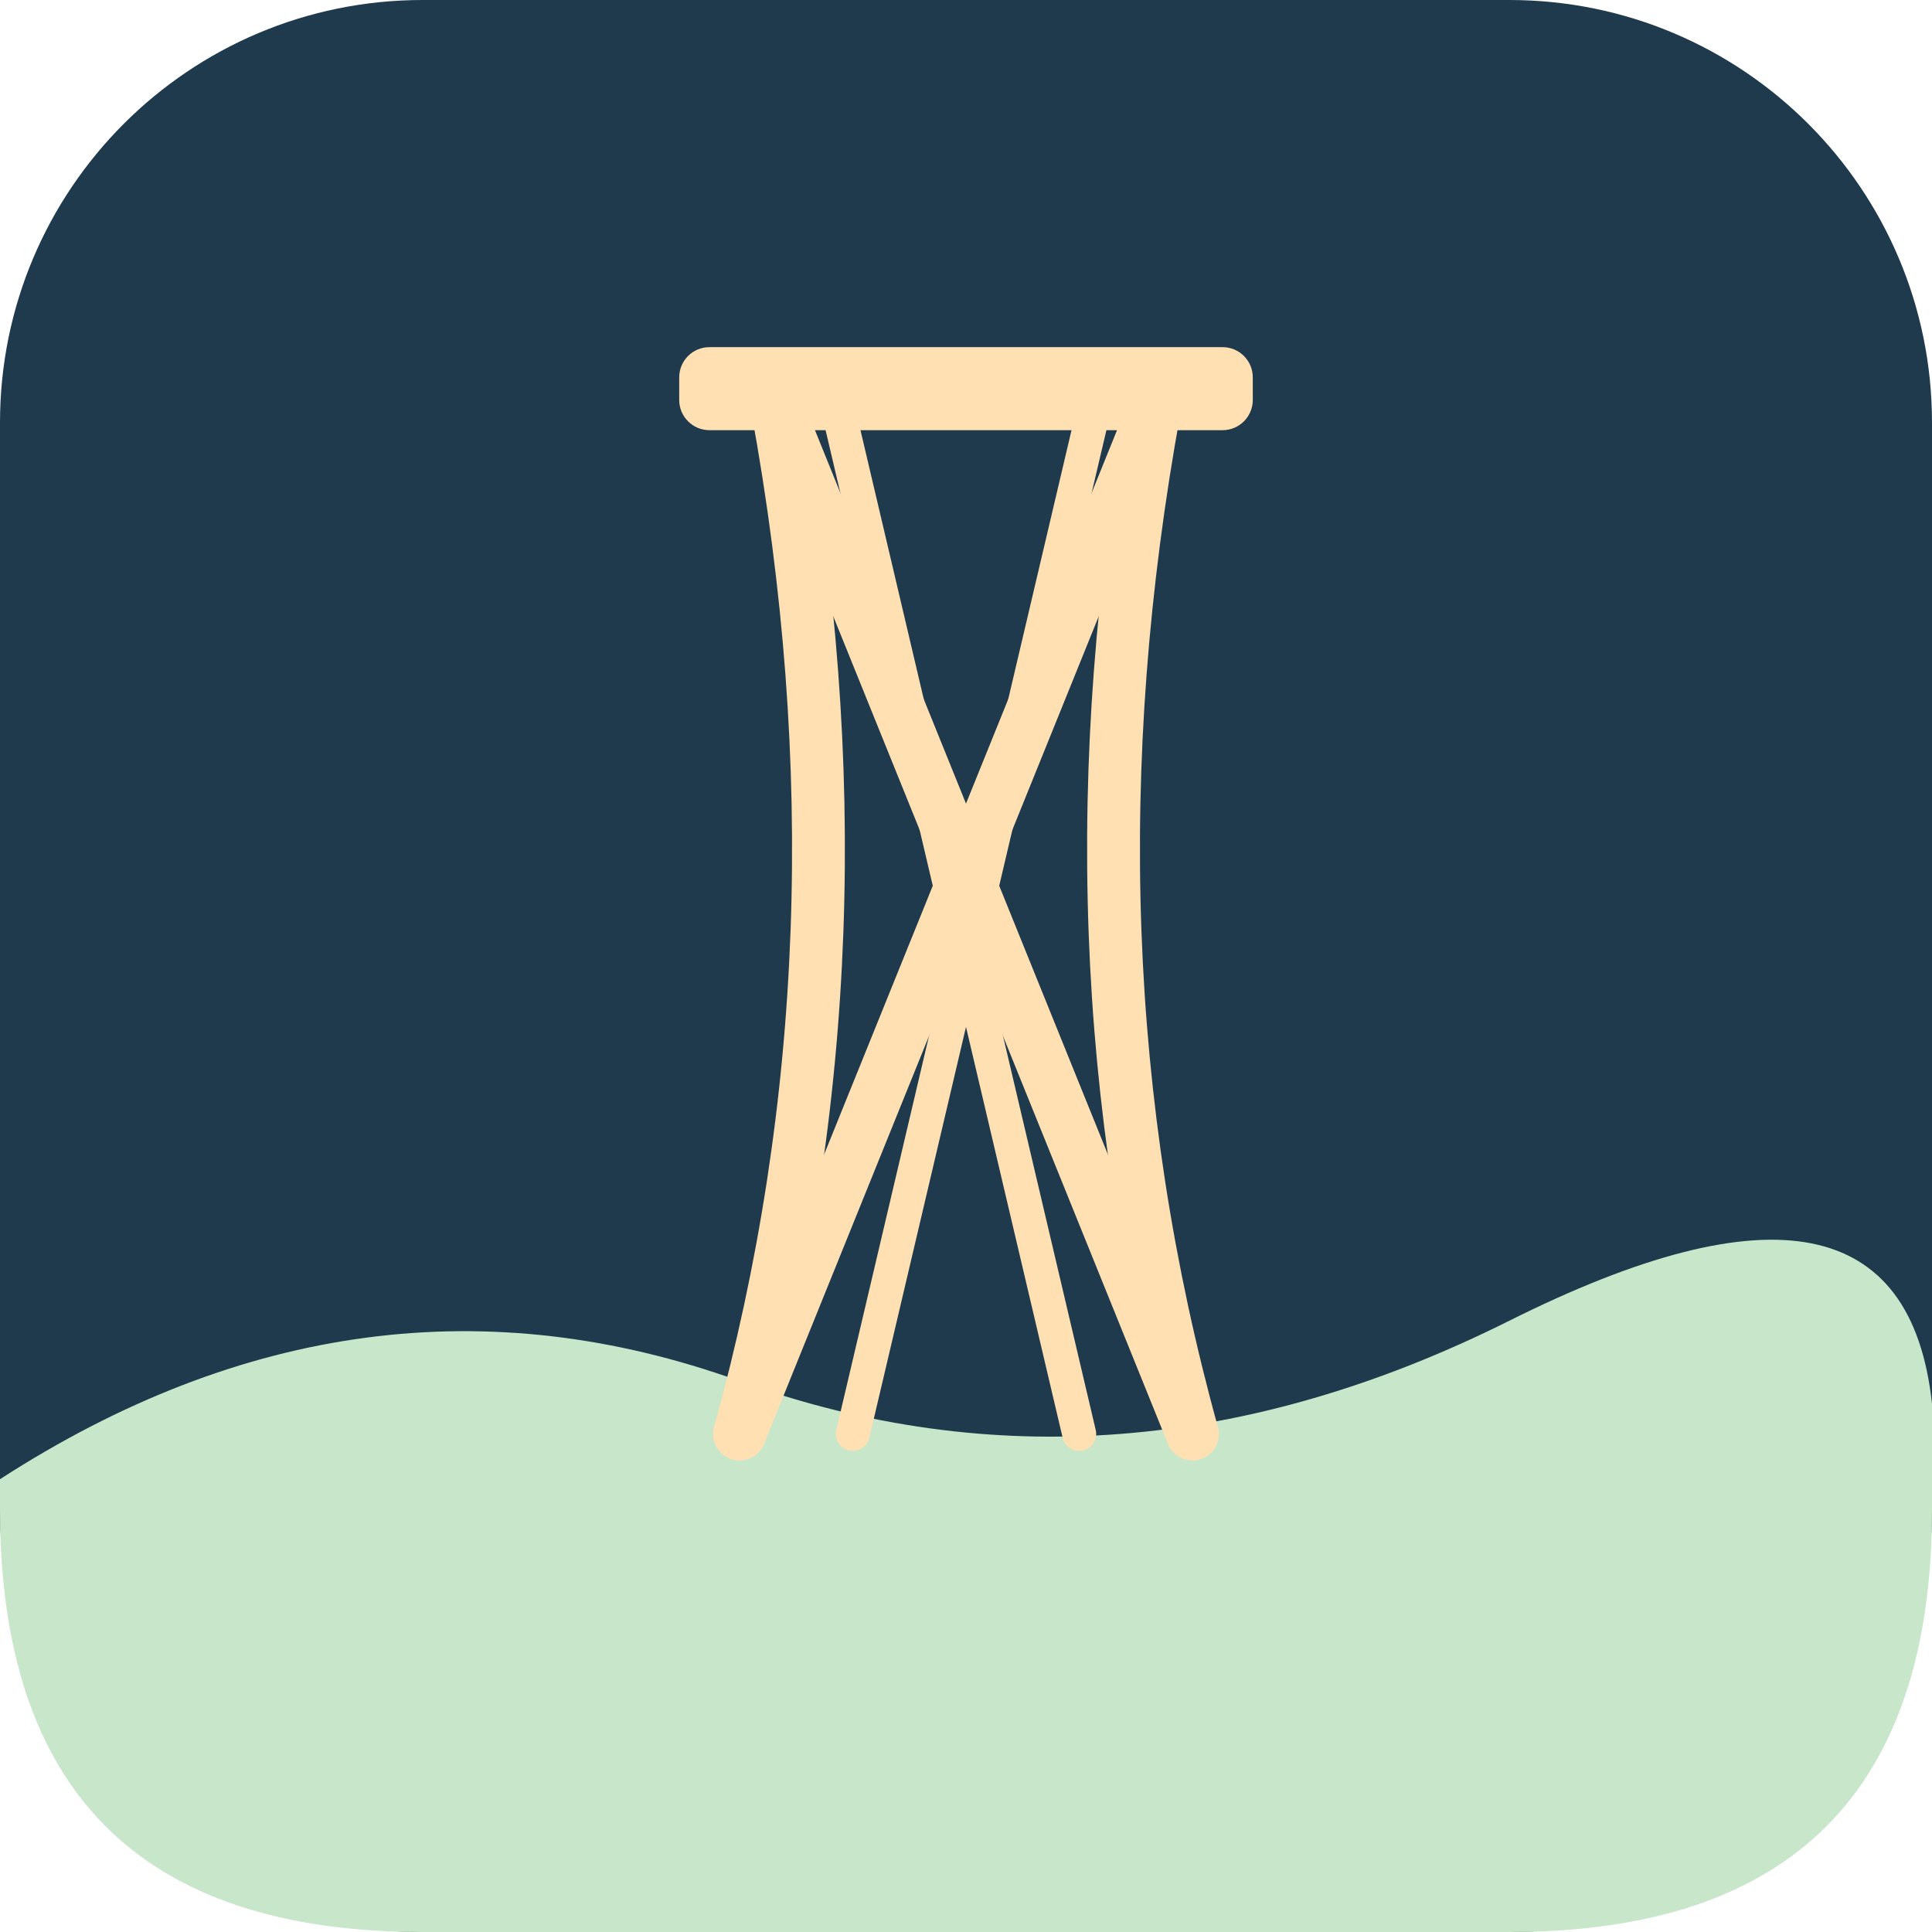
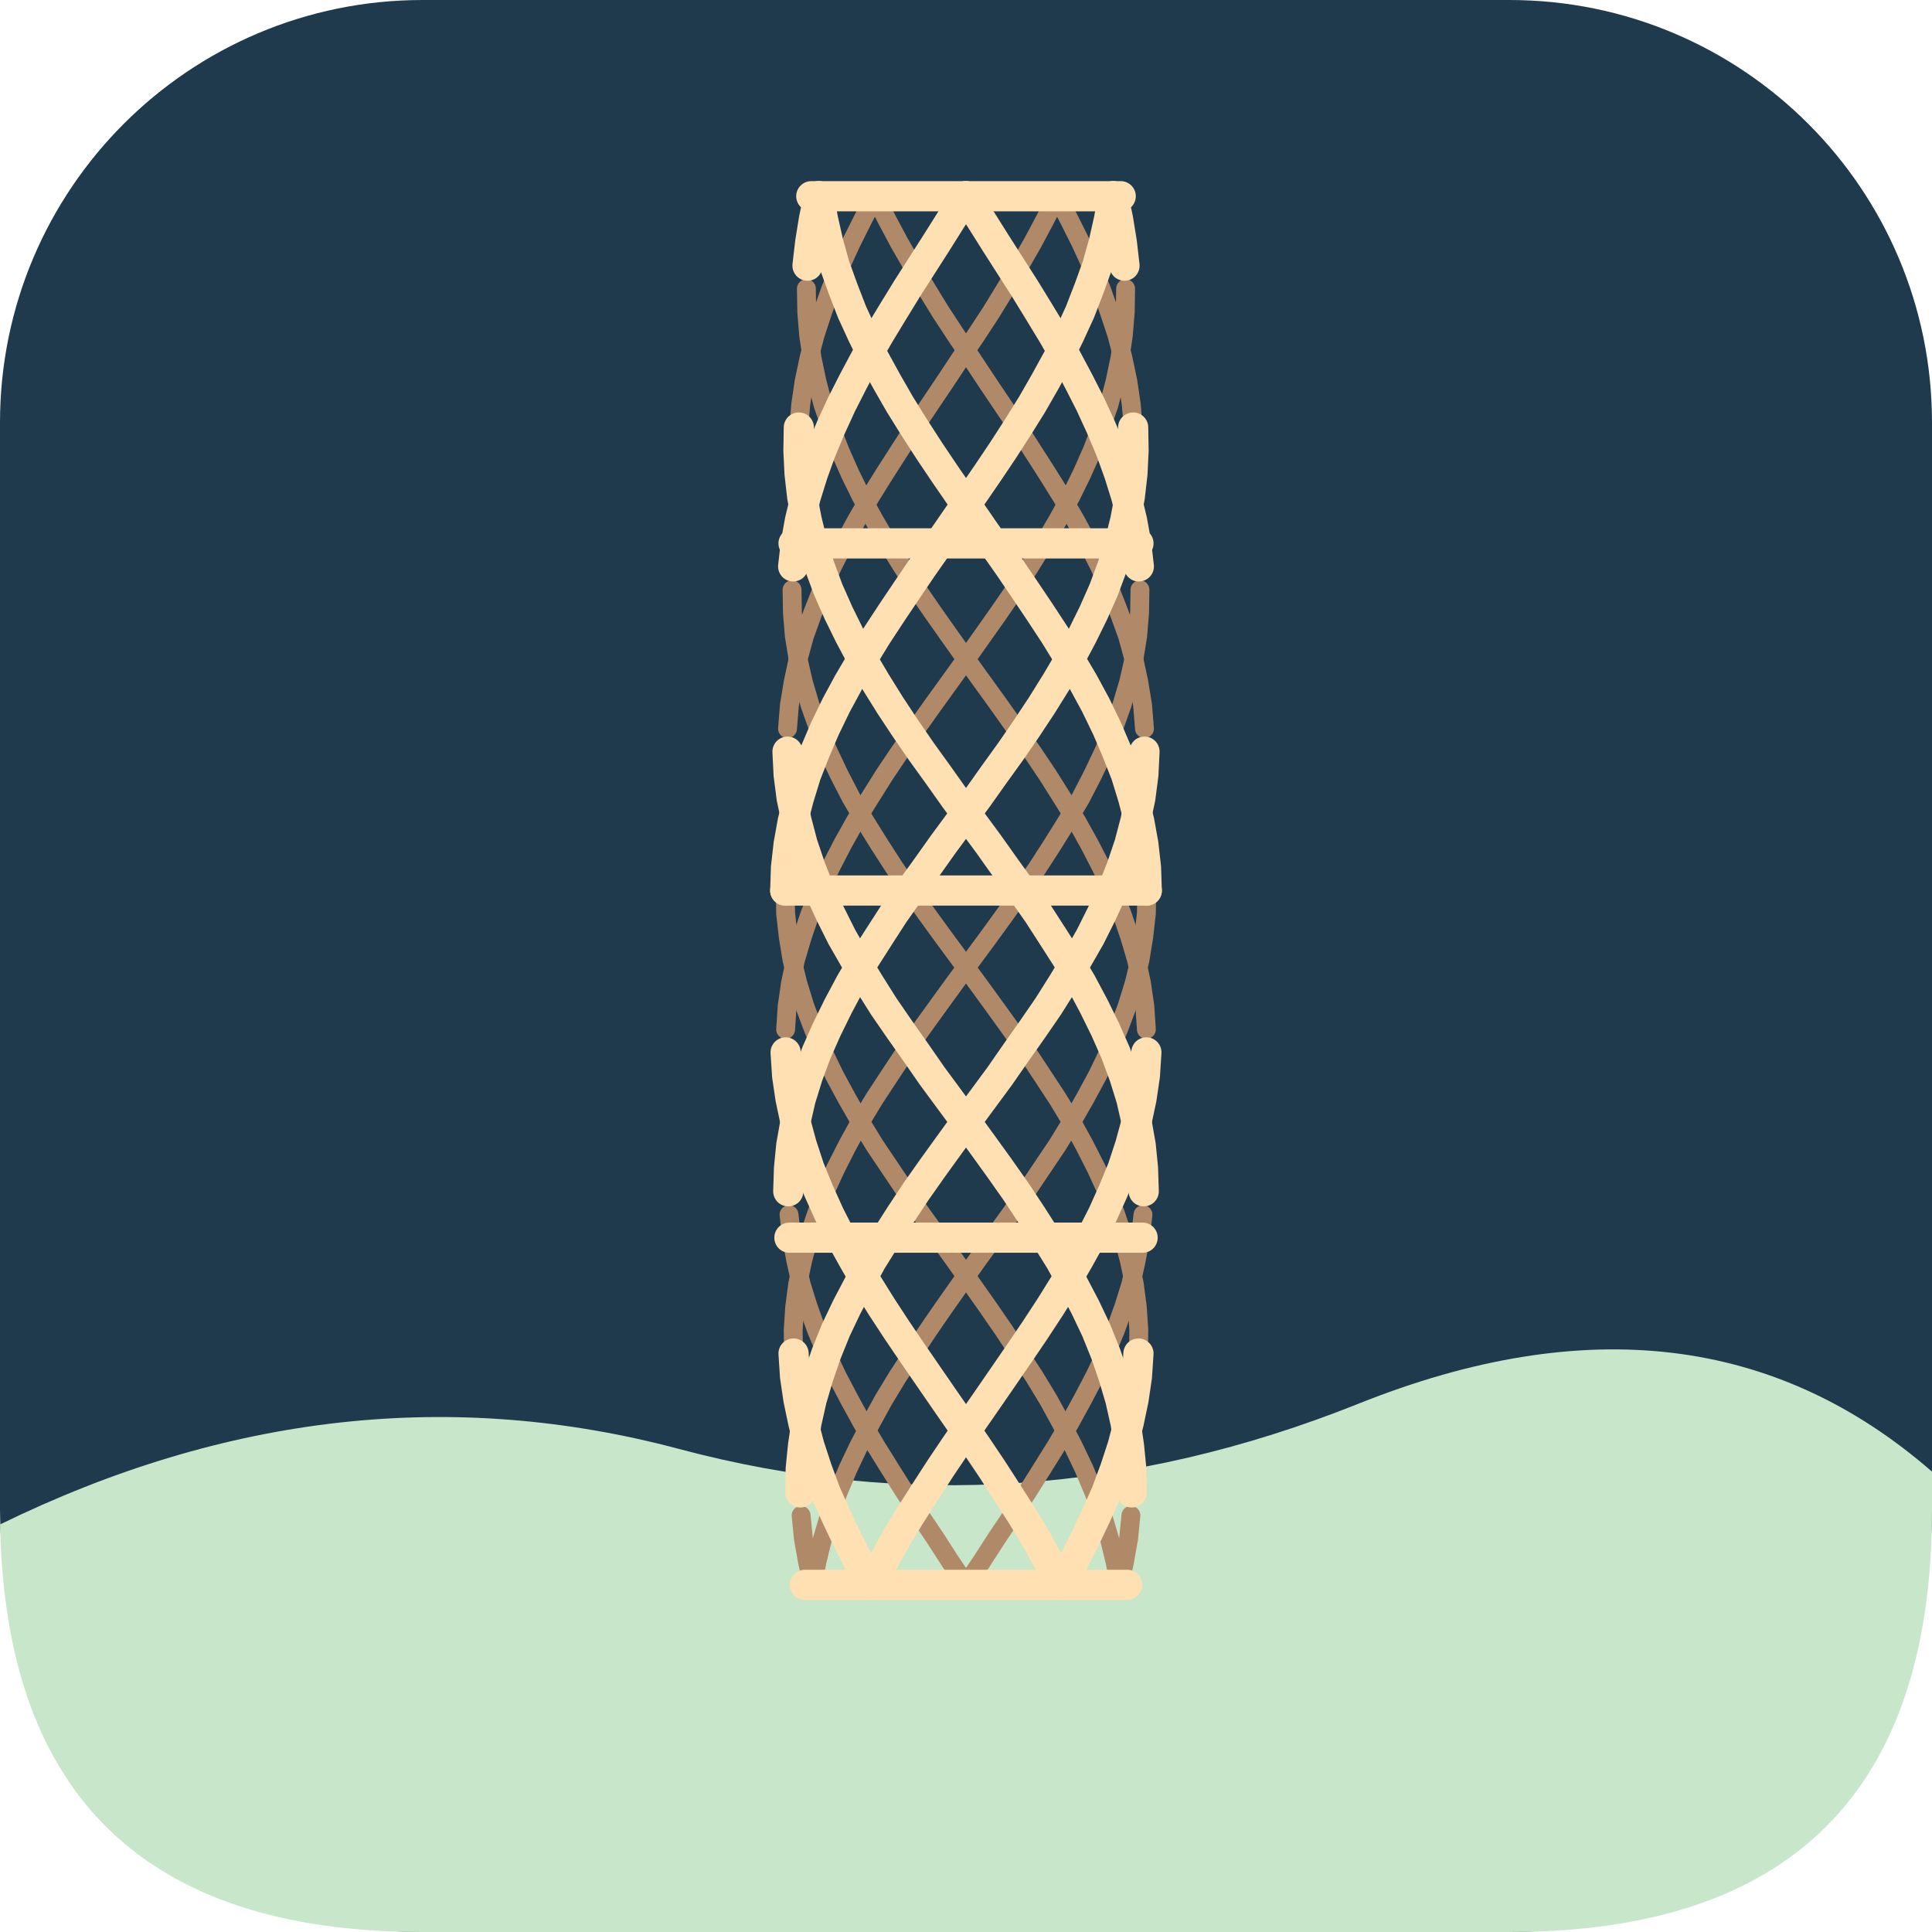
<svg xmlns="http://www.w3.org/2000/svg" viewBox="0 0 512 512">
  <rect width="512" height="512" rx="112" fill="#1F3A4D" />
-   <path d="M0 392 Q96 330 196 366 T400 350 T512 372 V400 Q512 512 400 512 H112 Q0 512 0 400 Z" fill="#C8E6C9" />
-   <g fill="none" stroke="#FFE0B2" stroke-width="14" stroke-linecap="round">
-     <path d="M196 380 Q232 250 206 108" />
-     <path d="M316 380 Q280 250 306 108" />
-     <path d="M196 380 L306 108" />
-     <path d="M316 380 L206 108" />
-     <path d="M226 380 L290 108" stroke-width="9" />
-     <path d="M286 380 L222 108" stroke-width="9" />
+   <path d="M0 404 Q90 360 180 384 T360 372 T512 390 V400 Q512 512 400 512 H112 Q0 512 0 400 Z" fill="#C8E6C9" />
+   <g fill="none" stroke-linecap="round" stroke-linejoin="round">
+     <g stroke="#B08968" stroke-width="5">
+       <path d="M302.1 156.3 L302.0 162.4 L301.5 168.5 L300.5 174.7 L299.1 180.8 L297.3 186.9 L295.1 193.1 L292.5 199.2 L289.6 205.3 L286.4 211.5 L282.8 217.6 L279.0 223.7 L275.0 229.9 L270.8 236.0 L266.5 242.1 L262.0 248.3 L257.5 254.4 L253.0 260.5 L248.5 266.7 L244.1 272.8 L239.8 278.9 L235.7 285.1 L231.7 291.2 L228.0 297.3 L224.6 303.5 L221.5 309.6 L218.7 315.7 L216.3 321.9 L214.3 328.0 L212.7 334.1 L211.4 340.3 L210.6 346.4 L210.2 352.5 L210.3 358.7" />
+       <path d="M298.3 76.5 L298.2 82.7 L297.7 88.8 L296.8 94.9 L295.5 101.1 L293.9 107.2 L291.8 113.3 L289.4 119.5 L286.7 125.6 L283.7 131.7 L280.3 137.9 L276.7 144.0 L272.9 150.1 L268.9 156.3 L264.7 162.4 L260.4 168.5 L256.0 174.7 L251.6 180.8 L247.2 186.9 L242.8 193.1 L238.5 199.2 L234.4 205.3 L230.5 211.5 L226.7 217.6 L223.3 223.7 L220.1 229.9 L217.2 236.0 L214.7 242.1 L212.6 248.3 L210.8 254.4 L209.5 260.5 L208.6 266.7 L208.2 272.8" />
+       <path d="M280.1 52.0 L277.0 58.1 L273.7 64.3 L270.2 70.4 L266.5 76.5 L262.7 82.7 L258.7 88.8 L254.6 94.9 L250.5 101.1 L246.4 107.2 L242.3 113.3 L238.3 119.5 L234.4 125.6 L230.6 131.7 L227.0 137.9 L223.7 144.0 L220.6 150.1 L217.8 156.3 L215.4 162.4 L213.2 168.5 L211.5 174.7 L210.2 180.8 L209.2 186.9 L208.7 193.1" />
+       <path d="M299.7 401.6 L299.1 407.7 L298.0 413.9 L296.7 420.0" />
+       <path d="M231.9 52.0 L228.7 58.1 L225.6 64.3 L222.8 70.4 L220.2 76.5 L218.0 82.7 L216.0 88.8 L214.4 94.9 L213.1 101.1 L212.2 107.2 L211.7 113.3" />
+       <path d="M302.9 321.9 L302.2 328.0 L301.1 334.1 L299.7 340.3 L297.8 346.4 L295.6 352.5 L293.0 358.7 L290.1 364.8 L286.9 370.9 L283.5 377.1 L279.9 383.2 L276.1 389.3 L272.2 395.5 L268.2 401.6 L264.1 407.7 L260.1 413.9 L256.0 420.0" />
+       <path d="M303.9 236.0 L303.8 242.1 L303.1 248.3 L302.1 254.4 L300.6 260.5 L298.7 266.7 L296.4 272.8 L293.8 278.9 L290.8 285.1 L287.5 291.2 L284.0 297.3 L280.2 303.5 L276.1 309.6 L272.0 315.7 L267.7 321.9 L263.3 328.0 L258.9 334.1 L254.5 340.3 L250.2 346.4 L246.0 352.5 L241.9 358.7 L237.9 364.8 L234.2 370.9 L230.8 377.1 L227.6 383.2 L224.7 389.3 L222.1 395.5 L219.8 401.6 L218.0 407.7 L216.5 413.9 L215.3 420.0" />
+       <path d="M209.9 156.3 L210.0 162.4 L210.5 168.5 L211.5 174.7 L212.9 180.8 L214.7 186.9 L216.9 193.1 L219.5 199.2 L222.4 205.3 L225.6 211.5 L229.2 217.6 L233.0 223.7 L237.0 229.9 L241.2 236.0 L245.5 242.1 L250.0 248.3 L254.5 254.4 L259.0 260.5 L263.5 266.7 L267.9 272.8 L272.2 278.9 L276.3 285.1 L280.3 291.2 L284.0 297.3 L287.4 303.5 L290.5 309.6 L293.3 315.7 L295.7 321.9 L297.7 328.0 L299.3 334.1 L300.6 340.3 L301.4 346.4 L301.8 352.5 L301.7 358.7" />
+       <path d="M208.1 236.0 L208.2 242.1 L208.9 248.3 L209.9 254.4 L211.4 260.5 L213.3 266.7 L215.6 272.8 L218.2 278.9 L221.2 285.1 L224.5 291.2 L228.0 297.3 L231.8 303.5 L235.9 309.6 L240.0 315.7 L244.3 321.9 L248.7 328.0 L253.1 334.1 L257.5 340.3 L261.8 346.4 L266.0 352.5 L270.1 358.7 L274.1 364.8 L277.8 370.9 L281.2 377.1 L284.4 383.2 L287.3 389.3 L289.9 395.5 L292.2 401.6 L294.0 407.7 L295.5 413.9 L296.7 420.0" />
+       <path d="M280.1 52.0 L283.3 58.1 L286.4 64.3 L289.2 70.4 L291.8 76.5 L294.0 82.7 L296.0 88.8 L297.6 94.9 L298.9 101.1 L299.8 107.2 L300.3 113.3" />
+       <path d="M209.1 321.9 L209.8 328.0 L210.9 334.1 L212.3 340.3 L214.2 346.4 L216.4 352.5 L219.0 358.7 L221.9 364.8 L225.1 370.9 L228.5 377.1 L232.1 383.2 L235.9 389.3 L239.8 395.5 L243.8 401.6 L247.9 407.7 L251.9 413.9 L256.0 420.0" />
+       <path d="M231.9 52.0 L235.0 58.1 L238.3 64.3 L241.8 70.4 L245.5 76.5 L249.3 82.7 L253.3 88.8 L257.4 94.9 L261.5 101.1 L265.6 107.2 L269.7 113.3 L273.7 119.5 L277.6 125.6 L281.4 131.7 L285.0 137.9 L288.3 144.0 L291.4 150.1 L294.2 156.3 L296.6 162.4 L298.8 168.5 L300.5 174.7 L301.8 180.8 L302.8 186.9 L303.3 193.1" />
+       <path d="M212.3 401.6 L212.9 407.7 L214.0 413.9 L215.3 420.0" />
+       <path d="M213.7 76.5 L213.8 82.7 L214.3 88.8 L215.2 94.9 L216.5 101.1 L218.1 107.2 L220.2 113.3 L222.6 119.5 L225.3 125.6 L228.3 131.7 L231.7 137.9 L235.3 144.0 L239.1 150.1 L243.1 156.3 L247.3 162.4 L251.6 168.5 L256.0 174.7 L260.4 180.8 L264.8 186.9 L269.2 193.1 L273.5 199.2 L277.6 205.3 L281.5 211.5 L285.3 217.6 L288.7 223.7 L291.9 229.9 L294.8 236.0 L297.3 242.1 L299.4 248.3 L301.2 254.4 L302.5 260.5 L303.4 266.7 L303.8 272.8" />
+     </g>
+     <g stroke="#FFE0B2" stroke-width="8">
+       <path d="M256.0 52.0 L259.9 58.1 L263.8 64.3 L267.7 70.4 L271.6 76.5 L275.4 82.7 L279.1 88.8 L282.6 94.9 L285.9 101.1 L289.0 107.2 L291.8 113.3 L294.4 119.5 L296.6 125.6 L298.5 131.7 L300.0 137.9 L301.1 144.0 L301.8 150.1" />
+       <path d="M210.3 358.7 L210.7 364.8 L211.6 370.9 L212.9 377.1 L214.5 383.2 L216.5 389.3 L218.8 395.5 L221.5 401.6 L224.4 407.7 L227.5 413.9 L230.9 420.0" />
+       <path d="M295.0 52.0 L296.3 58.1 L297.3 64.3 L298.0 70.4" />
+       <path d="M208.2 278.9 L208.6 285.1 L209.5 291.2 L210.8 297.3 L212.5 303.5 L214.5 309.6 L217.0 315.7 L219.8 321.9 L222.9 328.0 L226.3 334.1 L229.9 340.3 L233.7 346.4 L237.7 352.5 L241.9 358.7 L246.1 364.8 L250.3 370.9 L254.6 377.1 L258.8 383.2 L262.9 389.3 L266.9 395.5 L270.8 401.6 L274.5 407.7 L277.9 413.9 L281.1 420.0" />
+       <path d="M208.7 199.2 L209.0 205.3 L209.8 211.5 L211.1 217.6 L212.7 223.7 L214.8 229.9 L217.2 236.0 L220.0 242.1 L223.1 248.3 L226.6 254.4 L230.3 260.5 L234.2 266.7 L238.4 272.8 L242.7 278.9 L247.0 285.1 L251.5 291.2 L256.0 297.3 L260.5 303.5 L264.9 309.6 L269.2 315.7 L273.3 321.9 L277.2 328.0 L281.0 334.1 L284.4 340.3 L287.6 346.4 L290.5 352.5 L293.0 358.7 L295.1 364.8 L296.9 370.9 L298.3 377.1 L299.2 383.2 L299.8 389.3 L299.9 395.5" />
+       <path d="M211.7 113.3 L211.6 119.5 L211.9 125.6 L212.6 131.7 L213.8 137.9 L215.3 144.0 L217.2 150.1 L219.5 156.3 L222.2 162.4 L225.2 168.5 L228.5 174.7 L232.1 180.8 L235.9 186.9 L240.0 193.1 L244.2 199.2 L248.6 205.3 L253.0 211.5 L257.5 217.6 L262.0 223.7 L266.4 229.9 L270.8 236.0 L275.1 242.1 L279.1 248.3 L283.0 254.4 L286.6 260.5 L289.9 266.7 L292.9 272.8 L295.6 278.9 L297.9 285.1 L299.8 291.2 L301.2 297.3 L302.3 303.5 L302.9 309.6 L303.1 315.7" />
+       <path d="M217.0 52.0 L218.1 58.1 L219.5 64.3 L221.2 70.4 L223.4 76.5 L225.8 82.7 L228.6 88.8 L231.6 94.9 L235.0 101.1 L238.5 107.2 L242.3 113.3 L246.3 119.5 L250.4 125.6 L254.6 131.7 L258.9 137.9 L263.1 144.0 L267.4 150.1 L271.6 156.3 L275.7 162.4 L279.7 168.5 L283.5 174.7 L287.1 180.8 L290.4 186.9 L293.4 193.1 L296.0 199.2 L298.4 205.3 L300.3 211.5 L301.9 217.6 L303.0 223.7 L303.7 229.9 L303.9 236.0" />
+       <path d="M256.0 52.0 L252.1 58.1 L248.2 64.3 L244.3 70.4 L240.4 76.5 L236.6 82.7 L232.9 88.8 L229.4 94.9 L226.1 101.1 L223.0 107.2 L220.2 113.3 L217.6 119.5 L215.4 125.6 L213.5 131.7 L212.0 137.9 L210.9 144.0 L210.2 150.1" />
+       <path d="M301.7 358.7 L301.3 364.8 L300.4 370.9 L299.1 377.1 L297.5 383.2 L295.5 389.3 L293.2 395.5 L290.5 401.6 L287.6 407.7 L284.5 413.9 L281.1 420.0" />
+       <path d="M295.0 52.0 L293.9 58.1 L292.5 64.3 L290.8 70.4 L288.6 76.5 L286.2 82.7 L283.4 88.8 L280.4 94.9 L277.0 101.1 L273.5 107.2 L269.7 113.3 L265.7 119.5 L261.6 125.6 L257.4 131.7 L253.1 137.9 L248.9 144.0 L244.6 150.1 L240.4 156.3 L236.3 162.4 L232.3 168.5 L228.5 174.7 L224.9 180.8 L221.6 186.9 L218.6 193.1 L216.0 199.2 L213.6 205.3 L211.7 211.5 L210.1 217.6 L209.0 223.7 L208.3 229.9 L208.1 236.0" />
+       <path d="M300.3 113.3 L300.4 119.5 L300.1 125.6 L299.4 131.7 L298.2 137.9 L296.7 144.0 L294.8 150.1 L292.5 156.3 L289.8 162.4 L286.8 168.5 L283.5 174.7 L279.9 180.8 L276.1 186.9 L272.0 193.1 L267.8 199.2 L263.4 205.3 L259.0 211.5 L254.5 217.6 L250.0 223.7 L245.6 229.9 L241.2 236.0 L236.9 242.1 L232.9 248.3 L229.0 254.4 L225.4 260.5 L222.1 266.7 L219.1 272.8 L216.4 278.9 L214.1 285.1 L212.2 291.2 L210.8 297.3 L209.7 303.5 L209.1 309.6 L208.9 315.7" />
+       <path d="M303.3 199.2 L303.0 205.3 L302.2 211.5 L300.9 217.6 L299.3 223.7 L297.2 229.9 L294.8 236.0 L292.0 242.1 L288.9 248.3 L285.4 254.4 L281.7 260.5 L277.8 266.7 L273.6 272.8 L269.3 278.9 L265.0 285.1 L260.5 291.2 L256.0 297.3 L251.5 303.5 L247.1 309.6 L242.8 315.7 L238.7 321.9 L234.8 328.0 L231.0 334.1 L227.6 340.3 L224.4 346.4 L221.5 352.5 L219.0 358.7 L216.9 364.8 L215.1 370.9 L213.7 377.1 L212.8 383.2 L212.2 389.3 L212.1 395.5" />
+       <path d="M217.0 52.0 L215.7 58.1 L214.7 64.3 L214.0 70.4" />
+       <path d="M303.8 278.9 L303.4 285.1 L302.5 291.2 L301.2 297.3 L299.5 303.5 L297.5 309.6 L295.0 315.7 L292.2 321.9 L289.1 328.0 L285.7 334.1 L282.1 340.3 L278.3 346.4 L274.3 352.5 L270.1 358.7 L265.9 364.8 L261.7 370.9 L257.4 377.1 L253.2 383.2 L249.1 389.3 L245.1 395.5 L241.2 401.6 L237.5 407.7 L234.1 413.9 L230.9 420.0" />
+       <path d="M215.0 52.0 H297.0" />
+       <path d="M210.3 144.0 H301.7" />
+       <path d="M208.1 236.0 H303.9" />
+       <path d="M209.2 328.0 H302.8" />
+       <path d="M213.3 420.0 H298.7" />
+     </g>
  </g>
-   <rect x="180" y="92" width="152" height="22" rx="8" fill="#FFE0B2" />
</svg>
